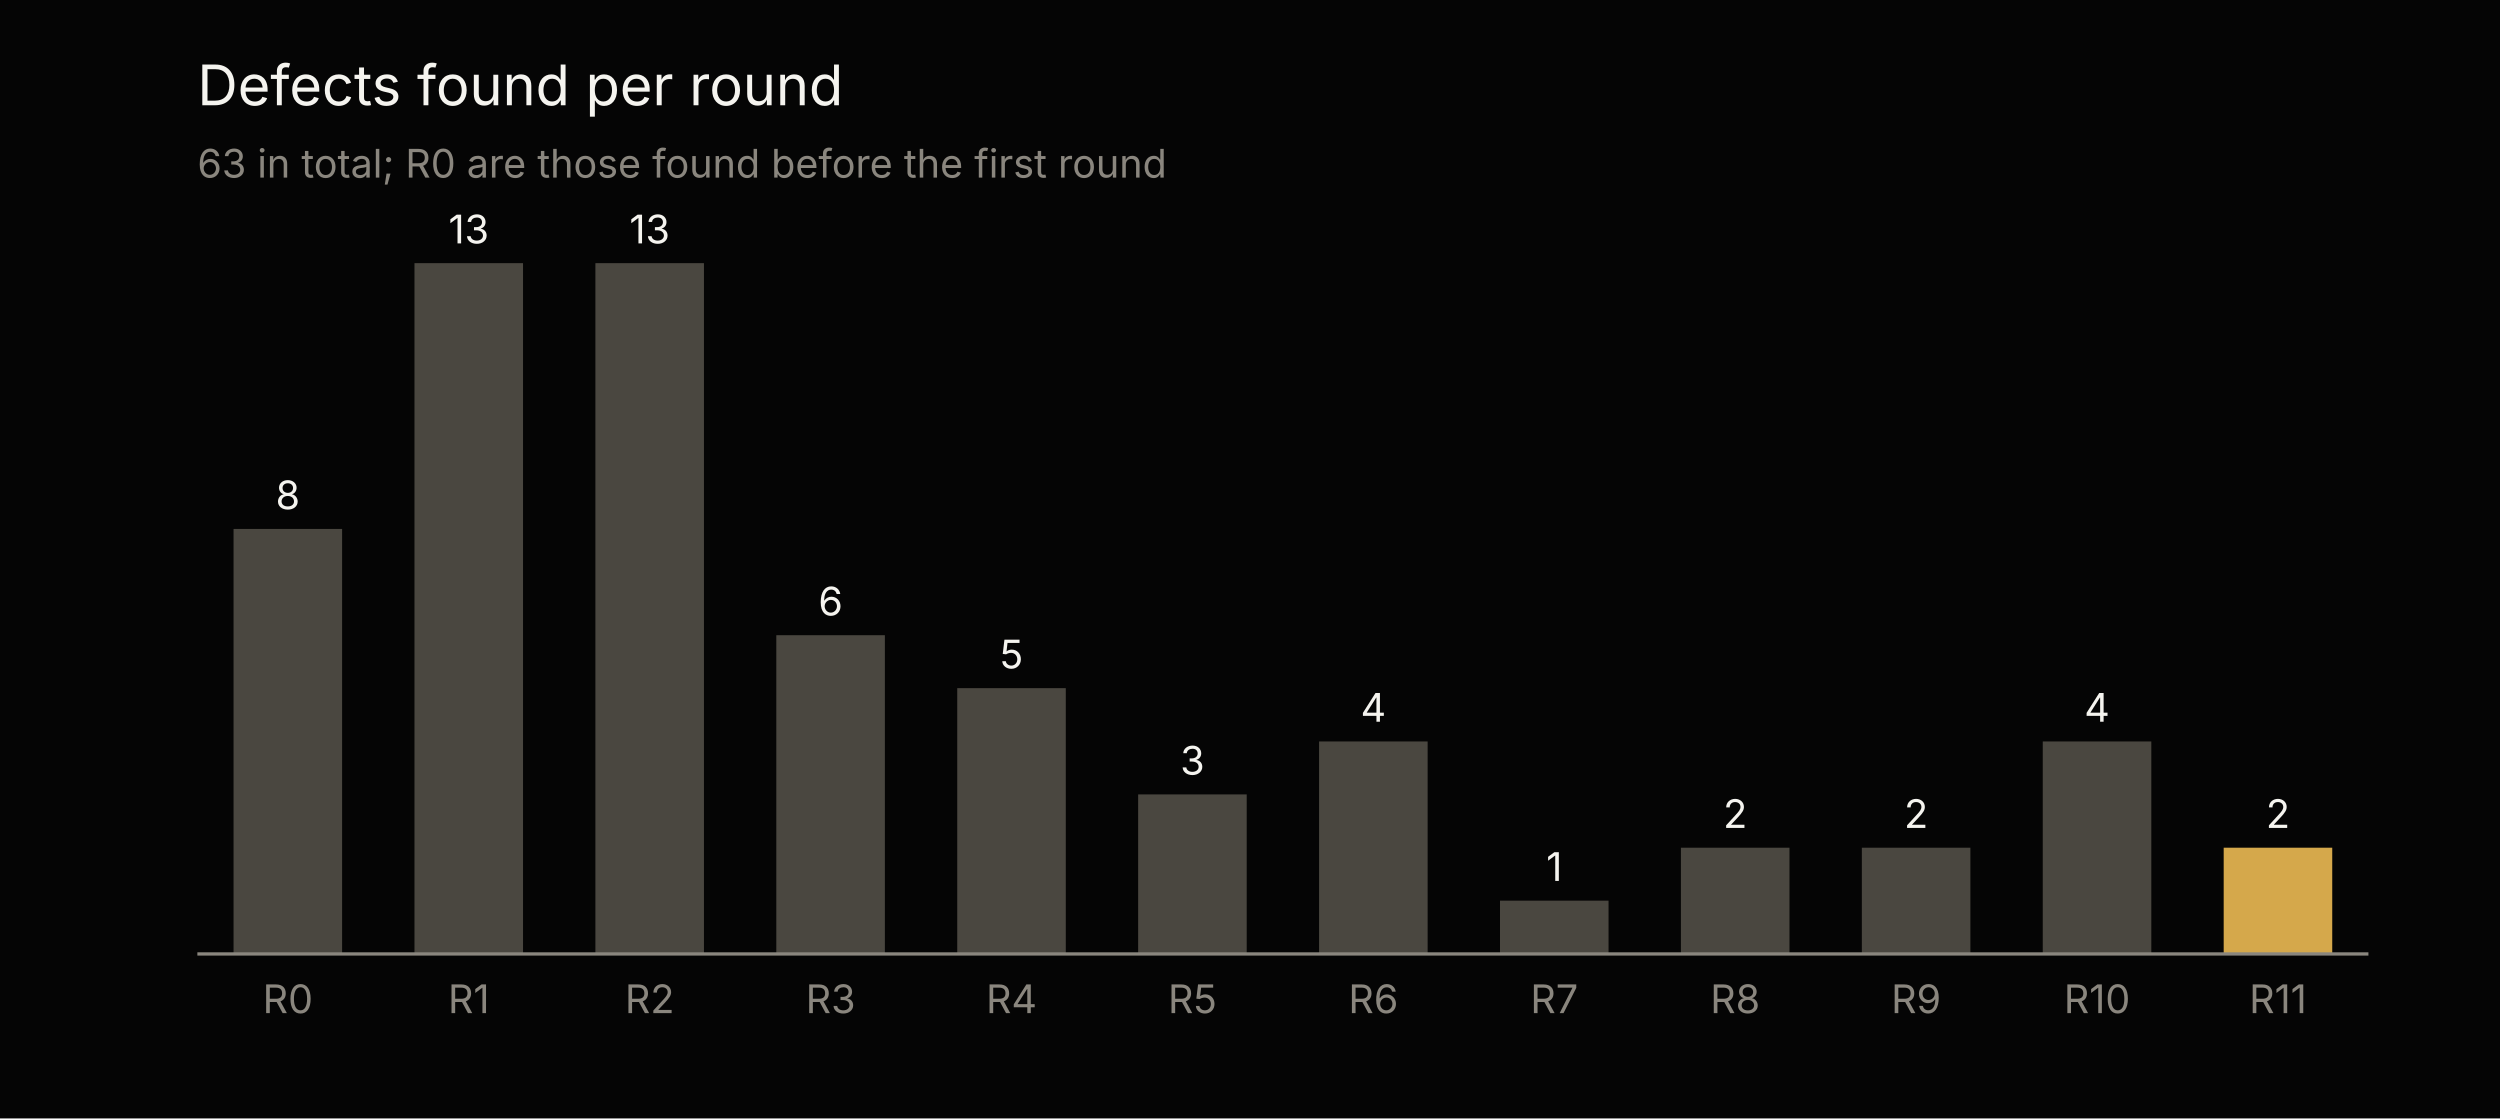
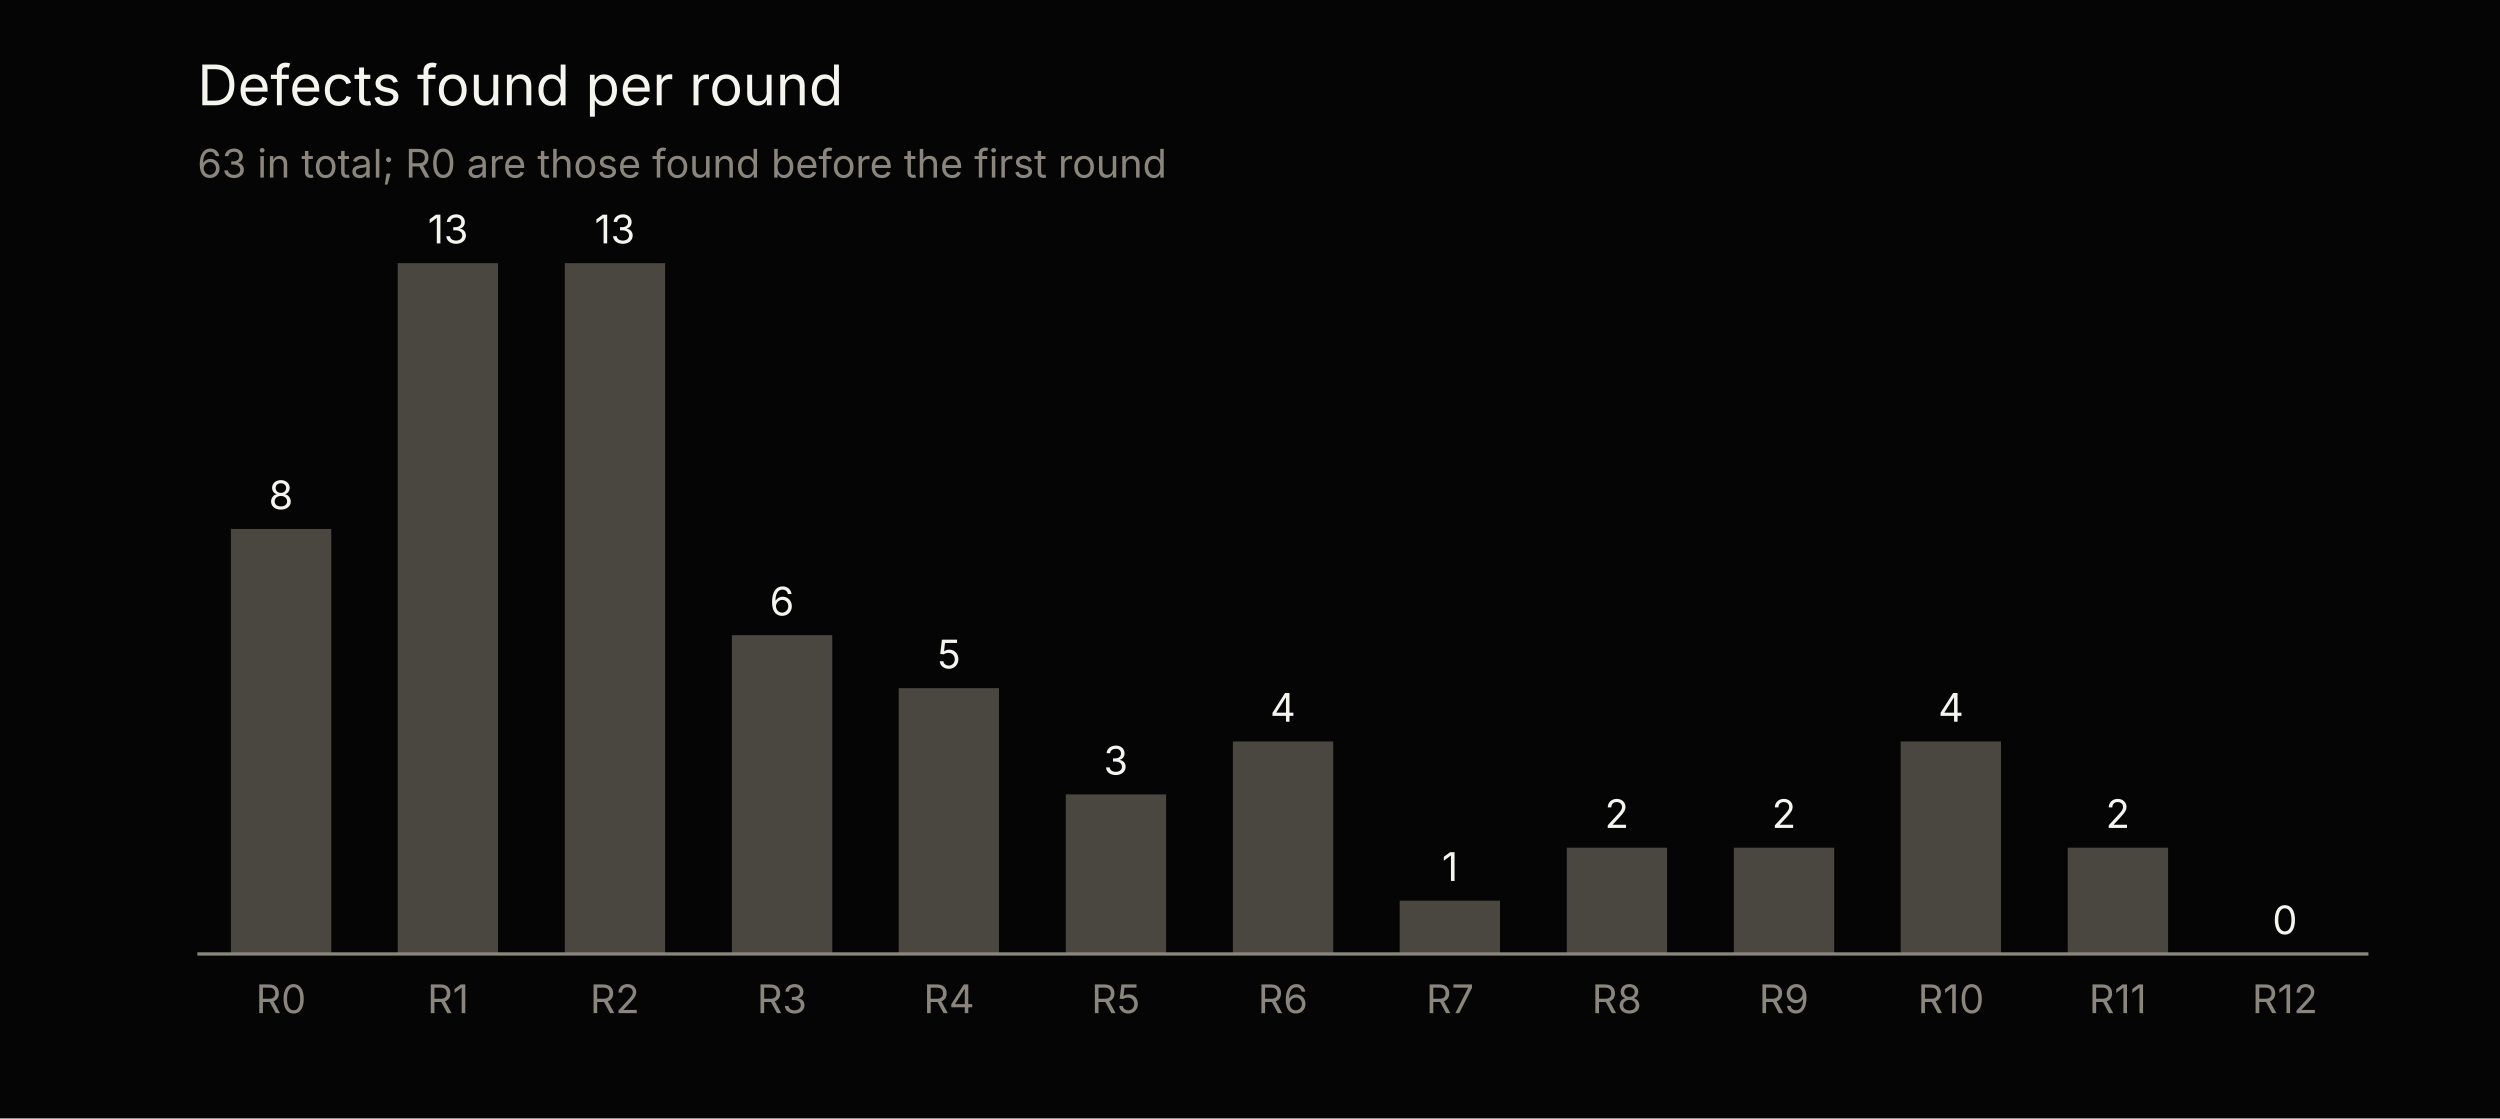
<svg xmlns="http://www.w3.org/2000/svg" viewBox="0 0 760 340" font-family="Inter, Arial, sans-serif" font-size="12">
  <rect width="760" height="340" fill="#050505" />
  <text x="60" y="32" font-size="17" fill="#f5f4ef">Defects found per round</text>
  <text x="60" y="54" fill="#8a867e">63 in total; R0 are those found before the first round</text>
-   <rect x="71.0" y="160.8" width="33.0" height="129.2" fill="#4a4740" />
-   <text x="87.5" y="154.8" text-anchor="middle" fill="#f5f4ef">8</text>
-   <text x="87.5" y="308" text-anchor="middle" fill="#8a867e">R0</text>
-   <rect x="126.0" y="80.0" width="33.0" height="210.0" fill="#4a4740" />
-   <text x="142.5" y="74.0" text-anchor="middle" fill="#f5f4ef">13</text>
-   <text x="142.5" y="308" text-anchor="middle" fill="#8a867e">R1</text>
-   <rect x="181.0" y="80.0" width="33.0" height="210.0" fill="#4a4740" />
-   <text x="197.5" y="74.0" text-anchor="middle" fill="#f5f4ef">13</text>
-   <text x="197.5" y="308" text-anchor="middle" fill="#8a867e">R2</text>
-   <rect x="236.0" y="193.1" width="33.0" height="96.9" fill="#4a4740" />
-   <text x="252.5" y="187.1" text-anchor="middle" fill="#f5f4ef">6</text>
-   <text x="252.5" y="308" text-anchor="middle" fill="#8a867e">R3</text>
-   <rect x="291.0" y="209.2" width="33.0" height="80.8" fill="#4a4740" />
-   <text x="307.5" y="203.2" text-anchor="middle" fill="#f5f4ef">5</text>
-   <text x="307.5" y="308" text-anchor="middle" fill="#8a867e">R4</text>
-   <rect x="346.0" y="241.5" width="33.0" height="48.5" fill="#4a4740" />
-   <text x="362.5" y="235.5" text-anchor="middle" fill="#f5f4ef">3</text>
-   <text x="362.5" y="308" text-anchor="middle" fill="#8a867e">R5</text>
-   <rect x="401.0" y="225.4" width="33.0" height="64.6" fill="#4a4740" />
-   <text x="417.5" y="219.4" text-anchor="middle" fill="#f5f4ef">4</text>
-   <text x="417.5" y="308" text-anchor="middle" fill="#8a867e">R6</text>
-   <rect x="456.0" y="273.8" width="33.0" height="16.2" fill="#4a4740" />
-   <text x="472.5" y="267.8" text-anchor="middle" fill="#f5f4ef">1</text>
-   <text x="472.5" y="308" text-anchor="middle" fill="#8a867e">R7</text>
-   <rect x="511.0" y="257.7" width="33.0" height="32.3" fill="#4a4740" />
-   <text x="527.5" y="251.7" text-anchor="middle" fill="#f5f4ef">2</text>
-   <text x="527.5" y="308" text-anchor="middle" fill="#8a867e">R8</text>
-   <rect x="566.0" y="257.7" width="33.0" height="32.3" fill="#4a4740" />
-   <text x="582.5" y="251.7" text-anchor="middle" fill="#f5f4ef">2</text>
-   <text x="582.5" y="308" text-anchor="middle" fill="#8a867e">R9</text>
-   <rect x="621.0" y="225.4" width="33.0" height="64.6" fill="#4a4740" />
-   <text x="637.5" y="219.4" text-anchor="middle" fill="#f5f4ef">4</text>
-   <text x="637.5" y="308" text-anchor="middle" fill="#8a867e">R10</text>
-   <rect x="676.0" y="257.7" width="33.0" height="32.3" fill="#d5a84b" />
-   <text x="692.5" y="251.7" text-anchor="middle" fill="#f5f4ef">2</text>
-   <text x="692.5" y="308" text-anchor="middle" fill="#8a867e">R11</text>
+   <rect x="70.2" y="160.8" width="30.5" height="129.2" fill="#4a4740" />
+   <text x="85.4" y="154.8" text-anchor="middle" fill="#f5f4ef">8</text>
+   <text x="85.4" y="308" text-anchor="middle" fill="#8a867e">R0</text>
+   <rect x="120.9" y="80.0" width="30.5" height="210.0" fill="#4a4740" />
+   <text x="136.2" y="74.0" text-anchor="middle" fill="#f5f4ef">13</text>
+   <text x="136.2" y="308" text-anchor="middle" fill="#8a867e">R1</text>
+   <rect x="171.7" y="80.0" width="30.5" height="210.0" fill="#4a4740" />
+   <text x="186.9" y="74.0" text-anchor="middle" fill="#f5f4ef">13</text>
+   <text x="186.9" y="308" text-anchor="middle" fill="#8a867e">R2</text>
+   <rect x="222.5" y="193.1" width="30.5" height="96.9" fill="#4a4740" />
+   <text x="237.7" y="187.1" text-anchor="middle" fill="#f5f4ef">6</text>
+   <text x="237.7" y="308" text-anchor="middle" fill="#8a867e">R3</text>
+   <rect x="273.2" y="209.2" width="30.5" height="80.8" fill="#4a4740" />
+   <text x="288.5" y="203.2" text-anchor="middle" fill="#f5f4ef">5</text>
+   <text x="288.5" y="308" text-anchor="middle" fill="#8a867e">R4</text>
+   <rect x="324.0" y="241.5" width="30.5" height="48.5" fill="#4a4740" />
+   <text x="339.2" y="235.5" text-anchor="middle" fill="#f5f4ef">3</text>
+   <text x="339.2" y="308" text-anchor="middle" fill="#8a867e">R5</text>
+   <rect x="374.8" y="225.4" width="30.5" height="64.6" fill="#4a4740" />
+   <text x="390.0" y="219.4" text-anchor="middle" fill="#f5f4ef">4</text>
+   <text x="390.0" y="308" text-anchor="middle" fill="#8a867e">R6</text>
+   <rect x="425.5" y="273.8" width="30.5" height="16.2" fill="#4a4740" />
+   <text x="440.8" y="267.8" text-anchor="middle" fill="#f5f4ef">1</text>
+   <text x="440.8" y="308" text-anchor="middle" fill="#8a867e">R7</text>
+   <rect x="476.3" y="257.7" width="30.5" height="32.3" fill="#4a4740" />
+   <text x="491.5" y="251.7" text-anchor="middle" fill="#f5f4ef">2</text>
+   <text x="491.5" y="308" text-anchor="middle" fill="#8a867e">R8</text>
+   <rect x="527.1" y="257.7" width="30.5" height="32.3" fill="#4a4740" />
+   <text x="542.3" y="251.7" text-anchor="middle" fill="#f5f4ef">2</text>
+   <text x="542.3" y="308" text-anchor="middle" fill="#8a867e">R9</text>
+   <rect x="577.8" y="225.4" width="30.5" height="64.6" fill="#4a4740" />
+   <text x="593.1" y="219.4" text-anchor="middle" fill="#f5f4ef">4</text>
+   <text x="593.1" y="308" text-anchor="middle" fill="#8a867e">R10</text>
+   <rect x="628.6" y="257.7" width="30.5" height="32.3" fill="#4a4740" />
+   <text x="643.8" y="251.7" text-anchor="middle" fill="#f5f4ef">2</text>
+   <text x="643.8" y="308" text-anchor="middle" fill="#8a867e">R11</text>
+   <rect x="679.4" y="290.0" width="30.5" height="0.0" fill="#d5a84b" />
+   <text x="694.6" y="284.0" text-anchor="middle" fill="#f5f4ef">0</text>
+   <text x="694.6" y="308" text-anchor="middle" fill="#8a867e">R12</text>
  <line x1="60" x2="720" y1="290" y2="290" stroke="#8a867e" />
</svg>
